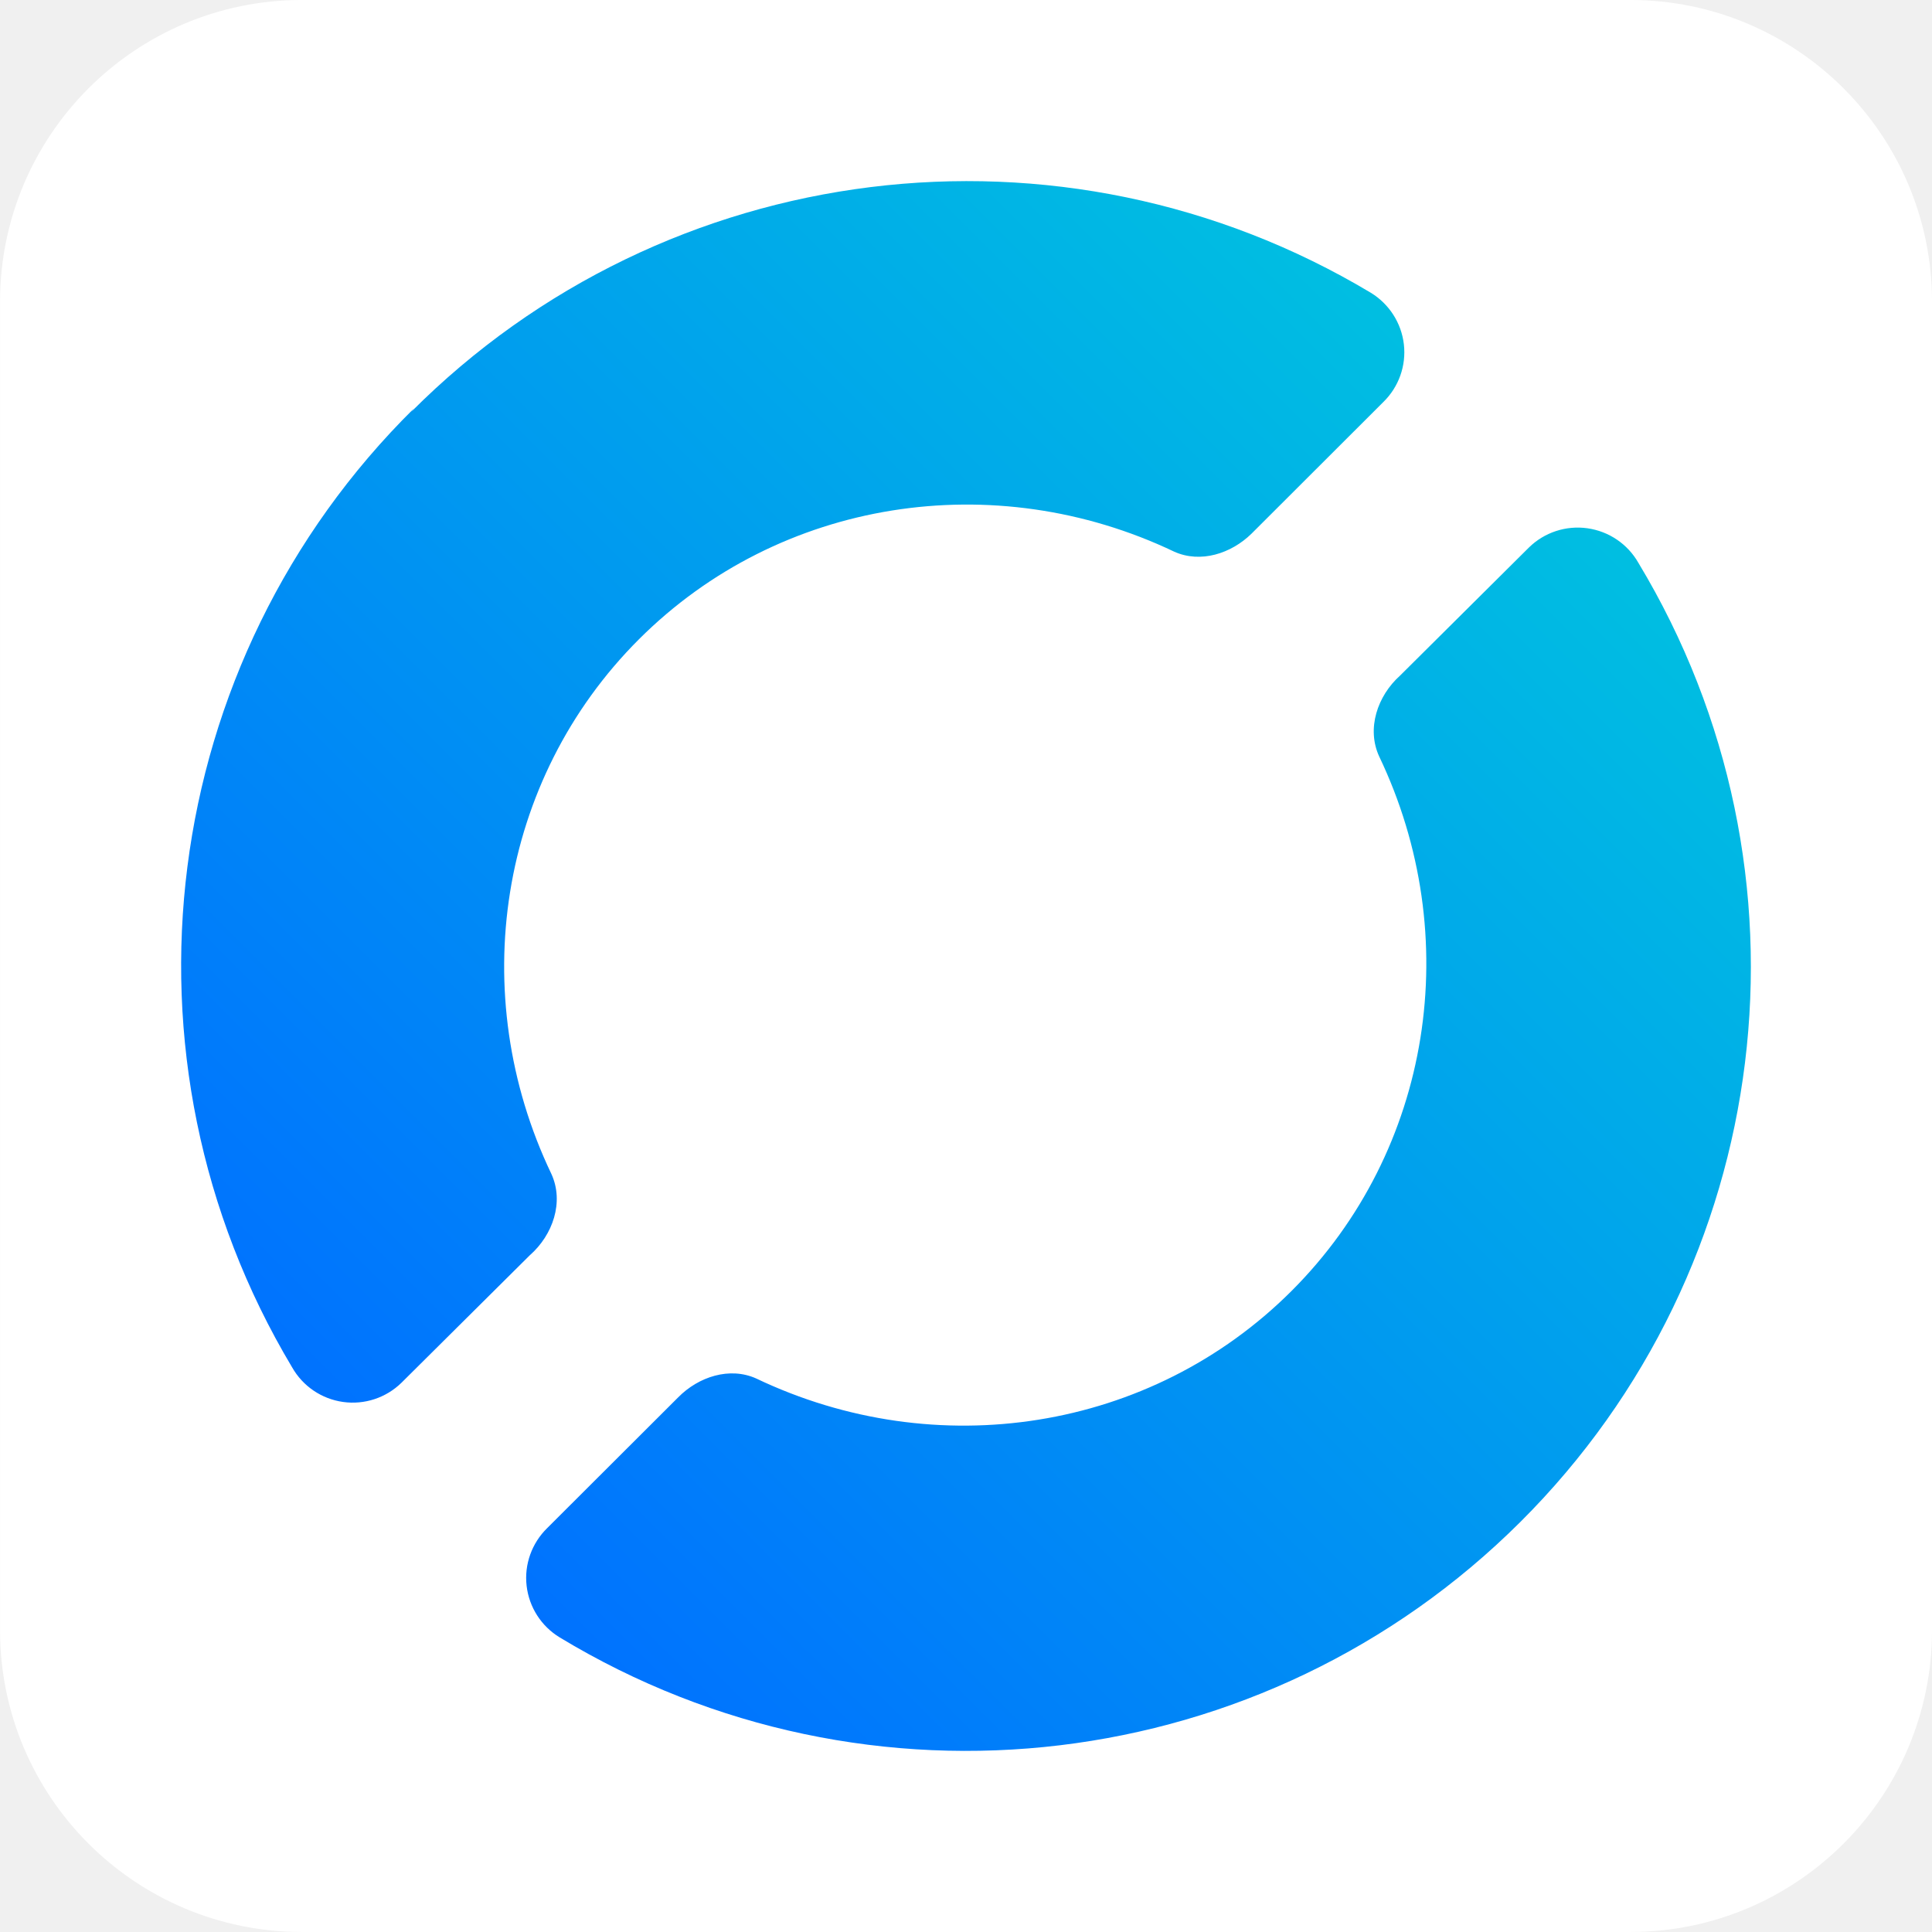
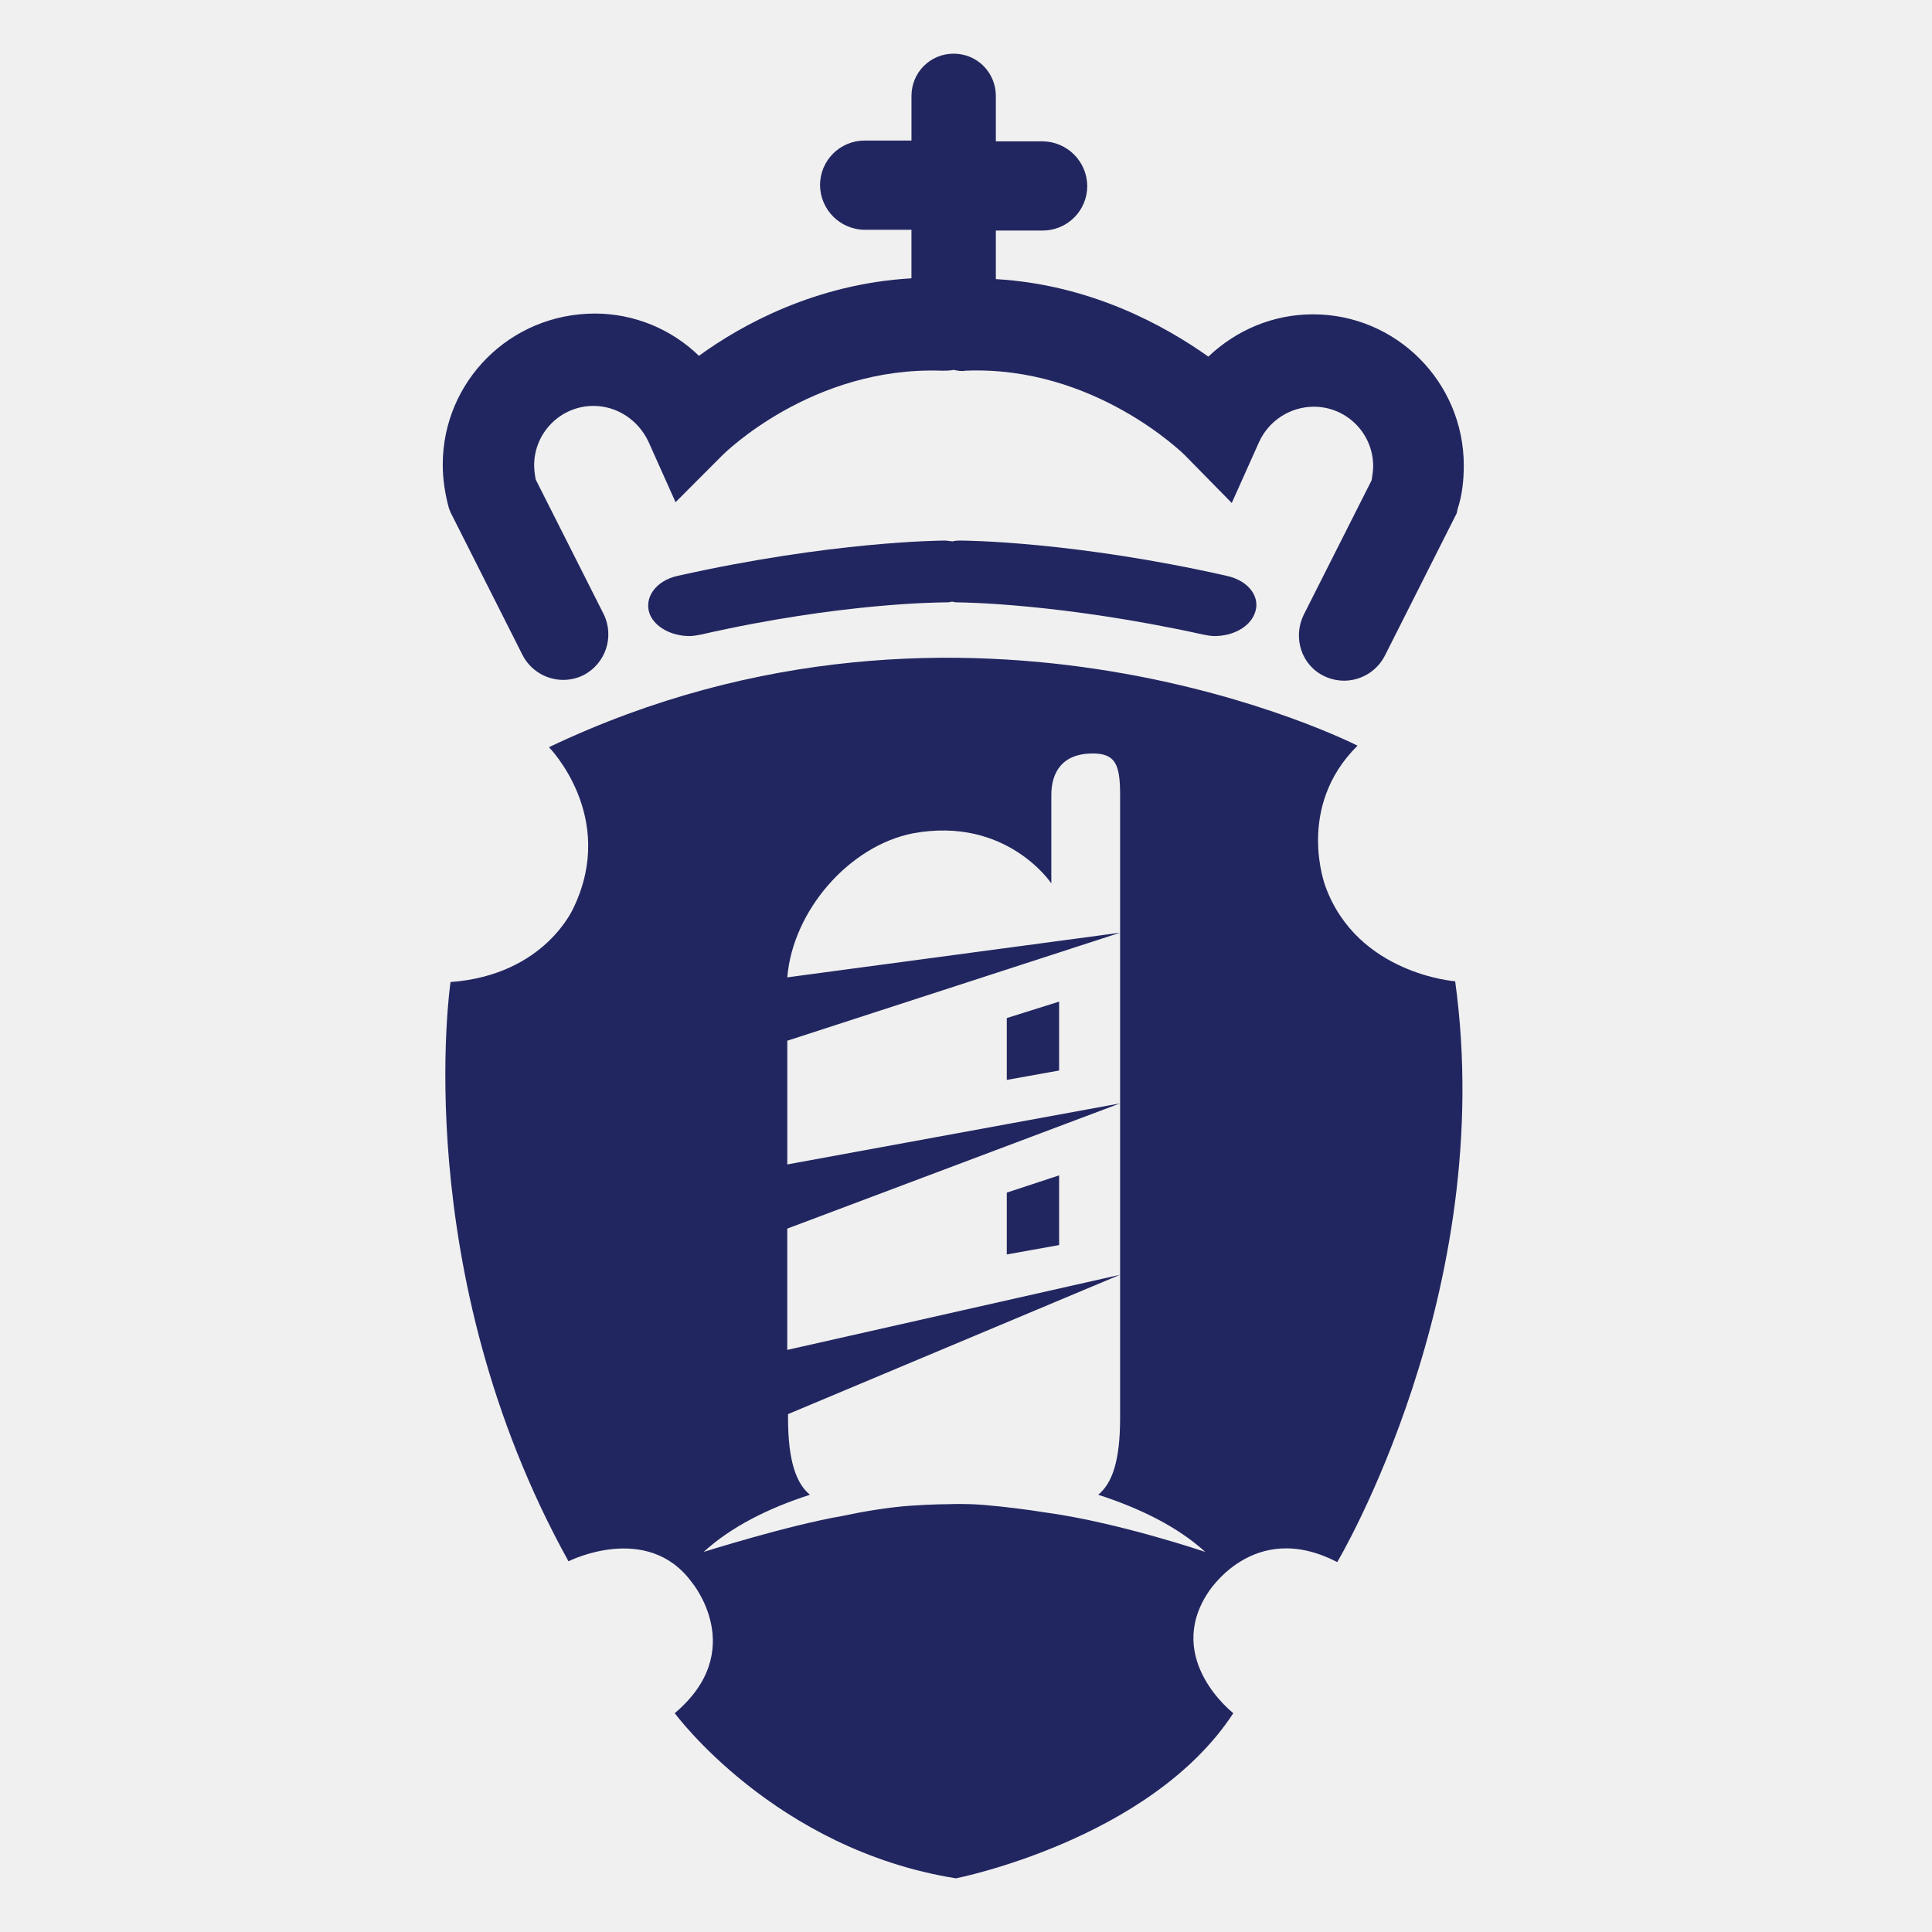
- <svg xmlns="http://www.w3.org/2000/svg" xmlns:xlink="http://www.w3.org/1999/xlink" style="isolation:isolate" viewBox="66.993 897.484 32 32" version="1.1" id="svg11" xml:space="preserve" width="32" height="32">
-   <defs id="defs15">
-     <linearGradient xlink:href="#a" id="linearGradient765" gradientUnits="userSpaceOnUse" gradientTransform="matrix(26.00048,0,0,25.99936,17.98453,891.7487)" x1="0.148" y1="0.851" x2="0.845" y2="0.154" />
-   </defs>
-   <linearGradient id="a" x1="0.148" x2="0.845" y1="0.851" y2="0.154" gradientTransform="matrix(26.301,0,0,26.331,90.67354,911.7572)" gradientUnits="userSpaceOnUse">
-     <stop offset="0" stop-color="#004ba6" id="stop4" style="stop-color:#0071ff;stop-opacity:1;" />
-     <stop offset="1" stop-color="#00bfe1" id="stop6" style="stop-color:#00bfe1;stop-opacity:1;" />
-   </linearGradient>
-   <g id="g763" transform="translate(52.0085,8.73577)">
-     <g id="g761">
-       <rect style="fill:#ffffff;fill-opacity:1;stroke:none;stroke-width:1;stroke-dasharray:none;stroke-opacity:1;paint-order:fill markers stroke" id="rect757" width="32" height="32" x="14.985" y="888.748" rx="5" ry="5" />
-       <path fill="url(#a)" d="m 40.309,897.816 -2.135,2.122 c -0.376,0.337 -0.557,0.879 -0.347,1.337 1.423,2.976 0.883,6.524 -1.451,8.856 -2.335,2.331 -5.887,2.871 -8.867,1.449 -0.439,-0.197 -0.954,-0.03 -1.292,0.313 l -2.17,2.166 c -0.255,0.25 -0.381,0.602 -0.34,0.956 0.041,0.354 0.243,0.669 0.548,0.854 5.113,3.095 11.679,2.306 15.911,-1.912 4.232,-4.216 5.039,-10.773 1.955,-15.887 -0.177,-0.311 -0.489,-0.522 -0.844,-0.572 -0.355,-0.05 -0.713,0.068 -0.968,0.318 z M 21.843,895.511 c -4.253,4.2 -5.086,10.758 -2.02,15.885 0.177,0.312 0.488,0.523 0.843,0.573 0.355,0.05 0.713,-0.068 0.969,-0.319 l 2.123,-2.109 c 0.385,-0.337 0.572,-0.885 0.359,-1.349 -1.423,-2.976 -0.884,-6.524 1.451,-8.856 2.334,-2.331 5.887,-2.871 8.866,-1.45 0.434,0.195 0.942,0.033 1.281,-0.3 l 2.182,-2.179 c 0.255,-0.249 0.381,-0.601 0.34,-0.956 -0.041,-0.353 -0.243,-0.668 -0.548,-0.854 -5.122,-3.068 -11.678,-2.255 -15.893,1.972 z" id="path759" style="fill:url(#linearGradient765);stroke-width:0.988" />
-     </g>
-   </g>
+ <svg xmlns="http://www.w3.org/2000/svg" width="72" height="72" viewBox="-16.5 -2 72 72" fill="none">
+   <path fill="#222660" d="m.291 17.095 2.679 5.31a1.71 1.71 0 0 0 1.513.933c.262 0 .524-.059.757-.175a1.711 1.711 0 0 0 .757-2.276L3.464 15.87a3.221 3.221 0 0 1-.058-.525c0-1.226.99-2.218 2.213-2.218.873 0 1.66.525 2.038 1.313l1.019 2.276 1.746-1.75c.03-.03 3.32-3.326 8.181-3.151.146 0 .291 0 .437-.03.146.03.291.059.437.03 4.803-.204 8.151 3.121 8.18 3.15l1.747 1.78 1.02-2.276a2.248 2.248 0 0 1 2.037-1.312c1.223 0 2.213.991 2.213 2.217 0 .175-.03.35-.058.525l-2.533 5.017c-.408.846-.088 1.867.757 2.276.233.116.495.175.757.175a1.71 1.71 0 0 0 1.514-.934l2.678-5.309.029-.146c.175-.525.233-1.08.233-1.634 0-3.092-2.504-5.63-5.619-5.63-1.485 0-2.853.584-3.901 1.576-1.601-1.138-4.367-2.684-7.919-2.888v-1.81h1.747a1.66 1.66 0 0 0 1.66-1.662 1.68 1.68 0 0 0-1.66-1.663h-1.747V1.575C20.612.7 19.913 0 19.04 0c-.873 0-1.572.7-1.572 1.575v1.663H15.72a1.66 1.66 0 0 0-1.66 1.663 1.68 1.68 0 0 0 1.66 1.663h1.747v1.808c-3.552.205-6.318 1.722-7.919 2.888a5.58 5.58 0 0 0-3.872-1.575C2.504 9.685 0 12.223 0 15.315c0 .555.087 1.109.233 1.634l.058.146Z" />
+   <path fill="#222660" d="M19.302 18.145c-.087 0-.204 0-.291.03-.087 0-.204-.03-.291-.03-.175 0-4.222.03-9.957 1.313-.815.175-1.28.817-1.048 1.43.204.495.815.816 1.485.816.145 0 .29-.03.436-.058 5.24-1.196 8.996-1.196 9.055-1.196.087 0 .204 0 .29-.03.088.03.205.03.292.03.03 0 3.756.029 9.054 1.196.146.029.291.058.437.058.67 0 1.28-.32 1.485-.817.262-.612-.204-1.254-1.048-1.43-5.678-1.283-9.753-1.312-9.899-1.312Zm3.232 36.232a32.533 32.533 0 0 0-2.359-.292c-.727-.058-1.28-.03-1.28-.03s-.641 0-1.485.06c-.816.057-1.834.232-2.504.378-2.038.35-5.182 1.342-5.182 1.342 1.019-.933 2.416-1.633 3.96-2.13-.496-.408-.816-1.224-.816-2.858V50.7l12.373-5.193-12.402 2.8v-4.52L25.24 39.12 12.84 41.395v-4.61L25.24 32.76 12.84 34.423c.204-2.48 2.3-4.9 4.687-5.368 3.494-.641 5.153 1.867 5.153 1.867v-3.296c0-.846.408-1.546 1.543-1.546.845 0 1.02.408 1.02 1.546v23.22c0 1.664-.321 2.451-.816 2.86 1.543.496 2.97 1.196 3.989 2.13 0 0-3.174-1.08-5.881-1.46ZM37.73 34.569s-3.64-.263-4.833-3.53c0 0-1.136-2.946 1.194-5.25 0 0-14.47-7.41-30.133.057 0 0 2.533 2.568.932 5.951 0 0-1.048 2.539-4.6 2.801 0 0-1.601 10.764 4.396 21.587 0 0 2.94-1.487 4.6.788 0 0 2.125 2.538-.64 4.872 0 0 3.726 5.076 10.48 6.155 0 0 7.25-1.43 10.336-6.155 0 0-2.562-1.984-.961-4.464 0 0 1.688-2.8 4.833-1.166 0 0 5.997-10.036 4.396-21.646Z" />
+   <path fill="#222660" d="m22.97 37.895-1.95.35V35.94l1.95-.613v2.568Zm0 6.505-1.95.35v-2.305l1.95-.642V44.4Z" />
</svg>
